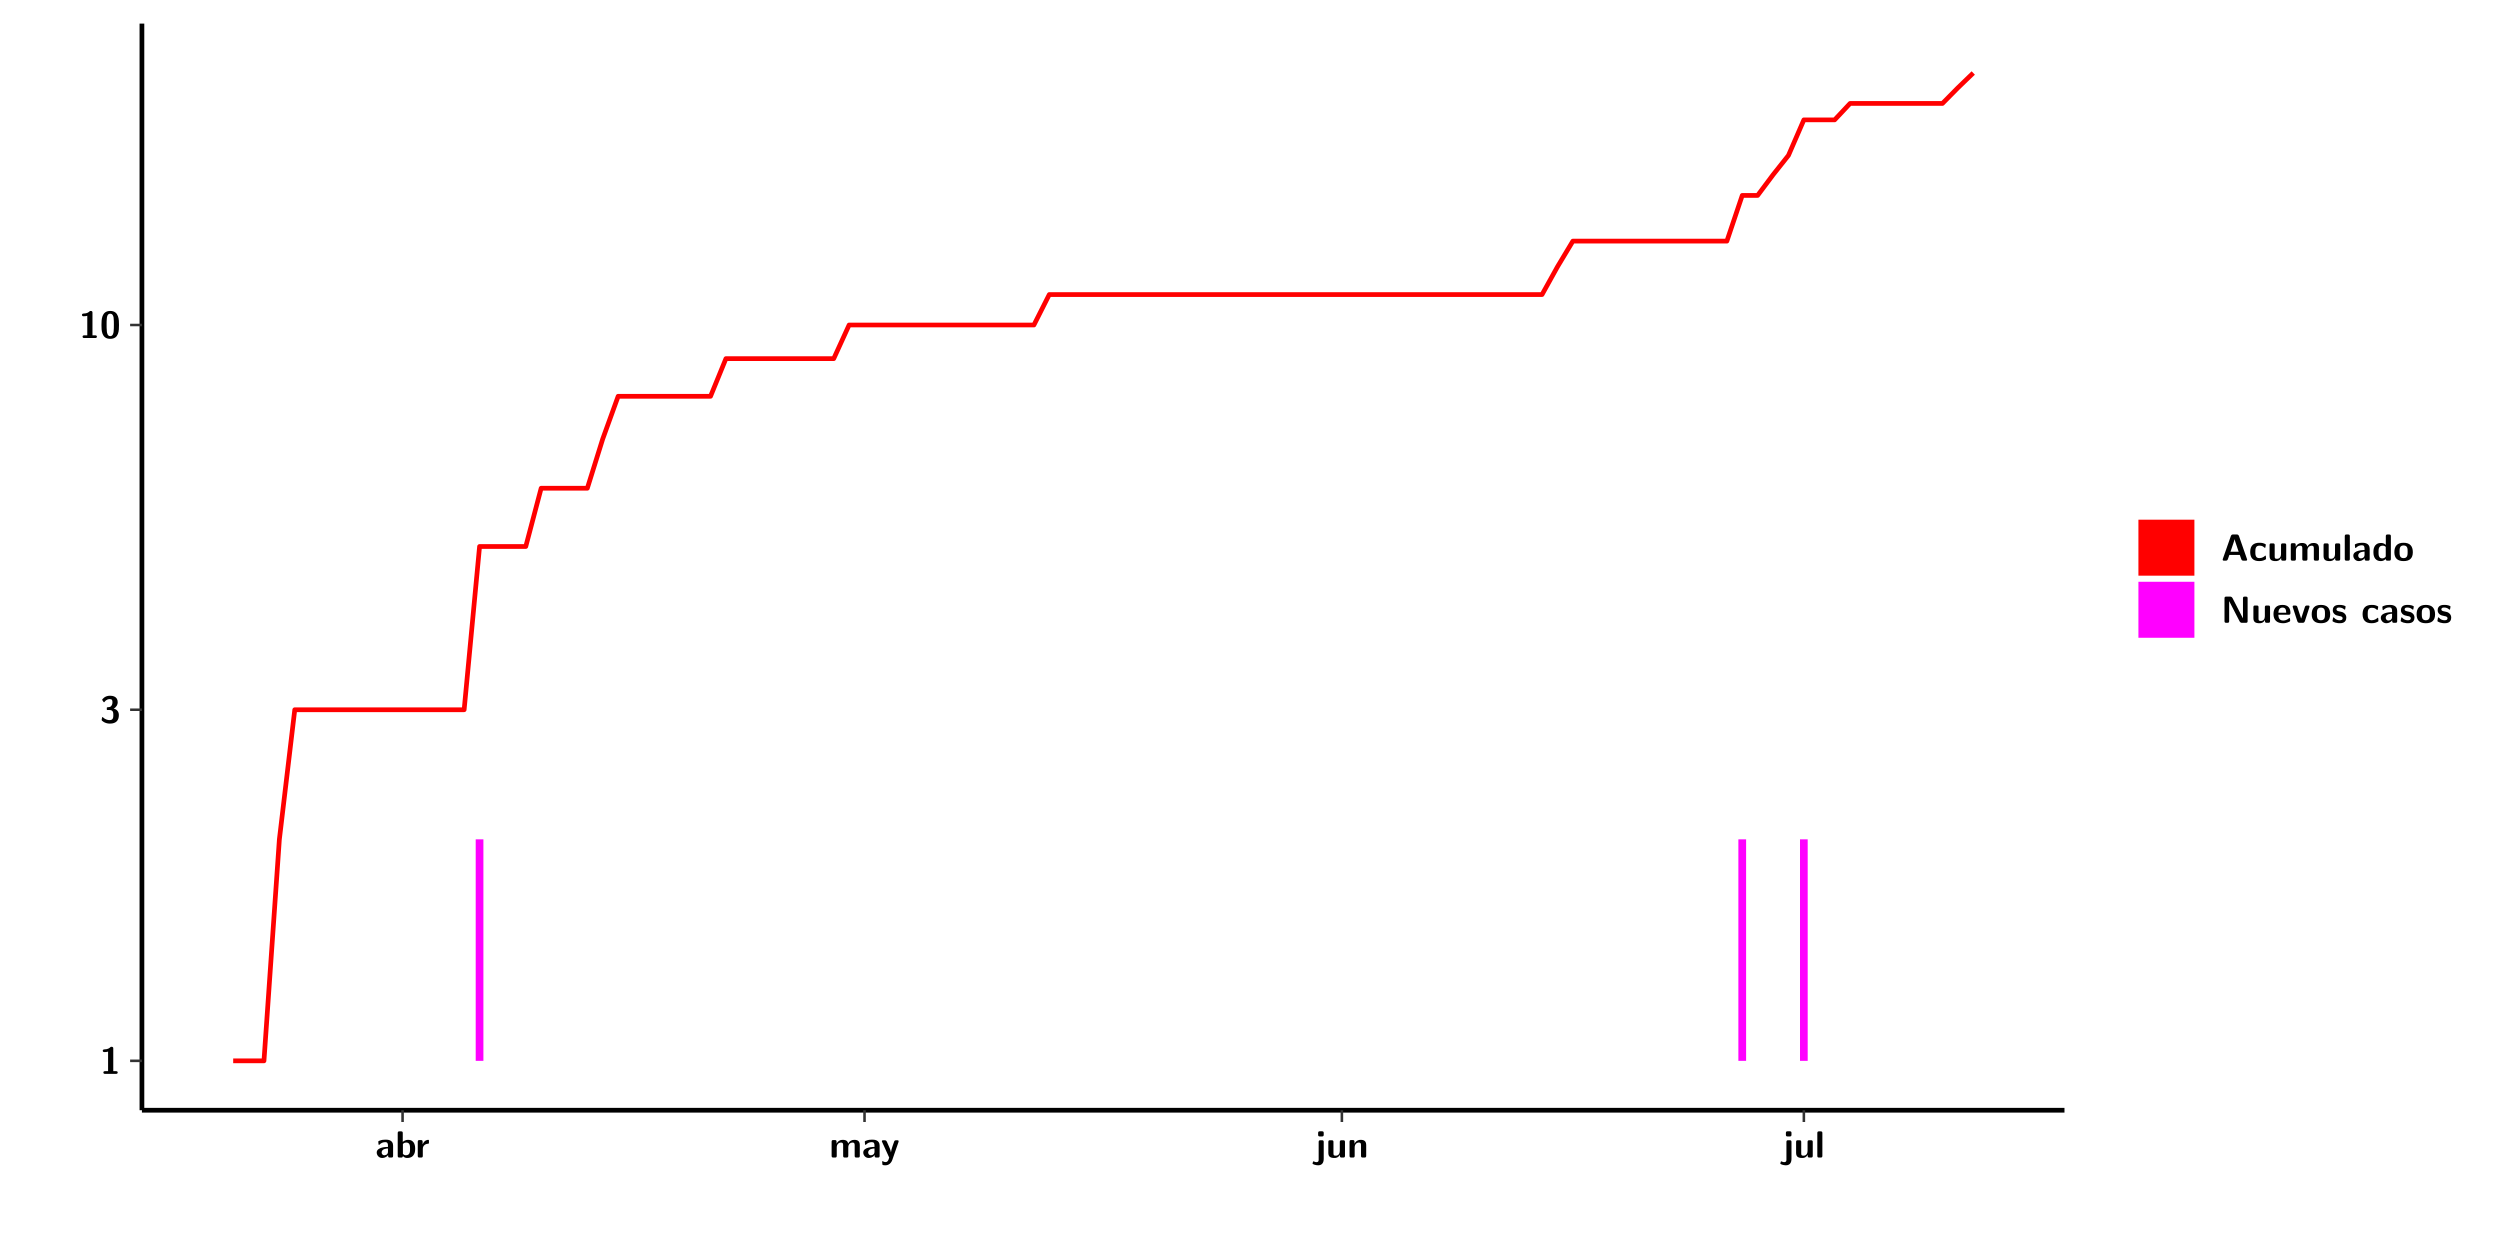
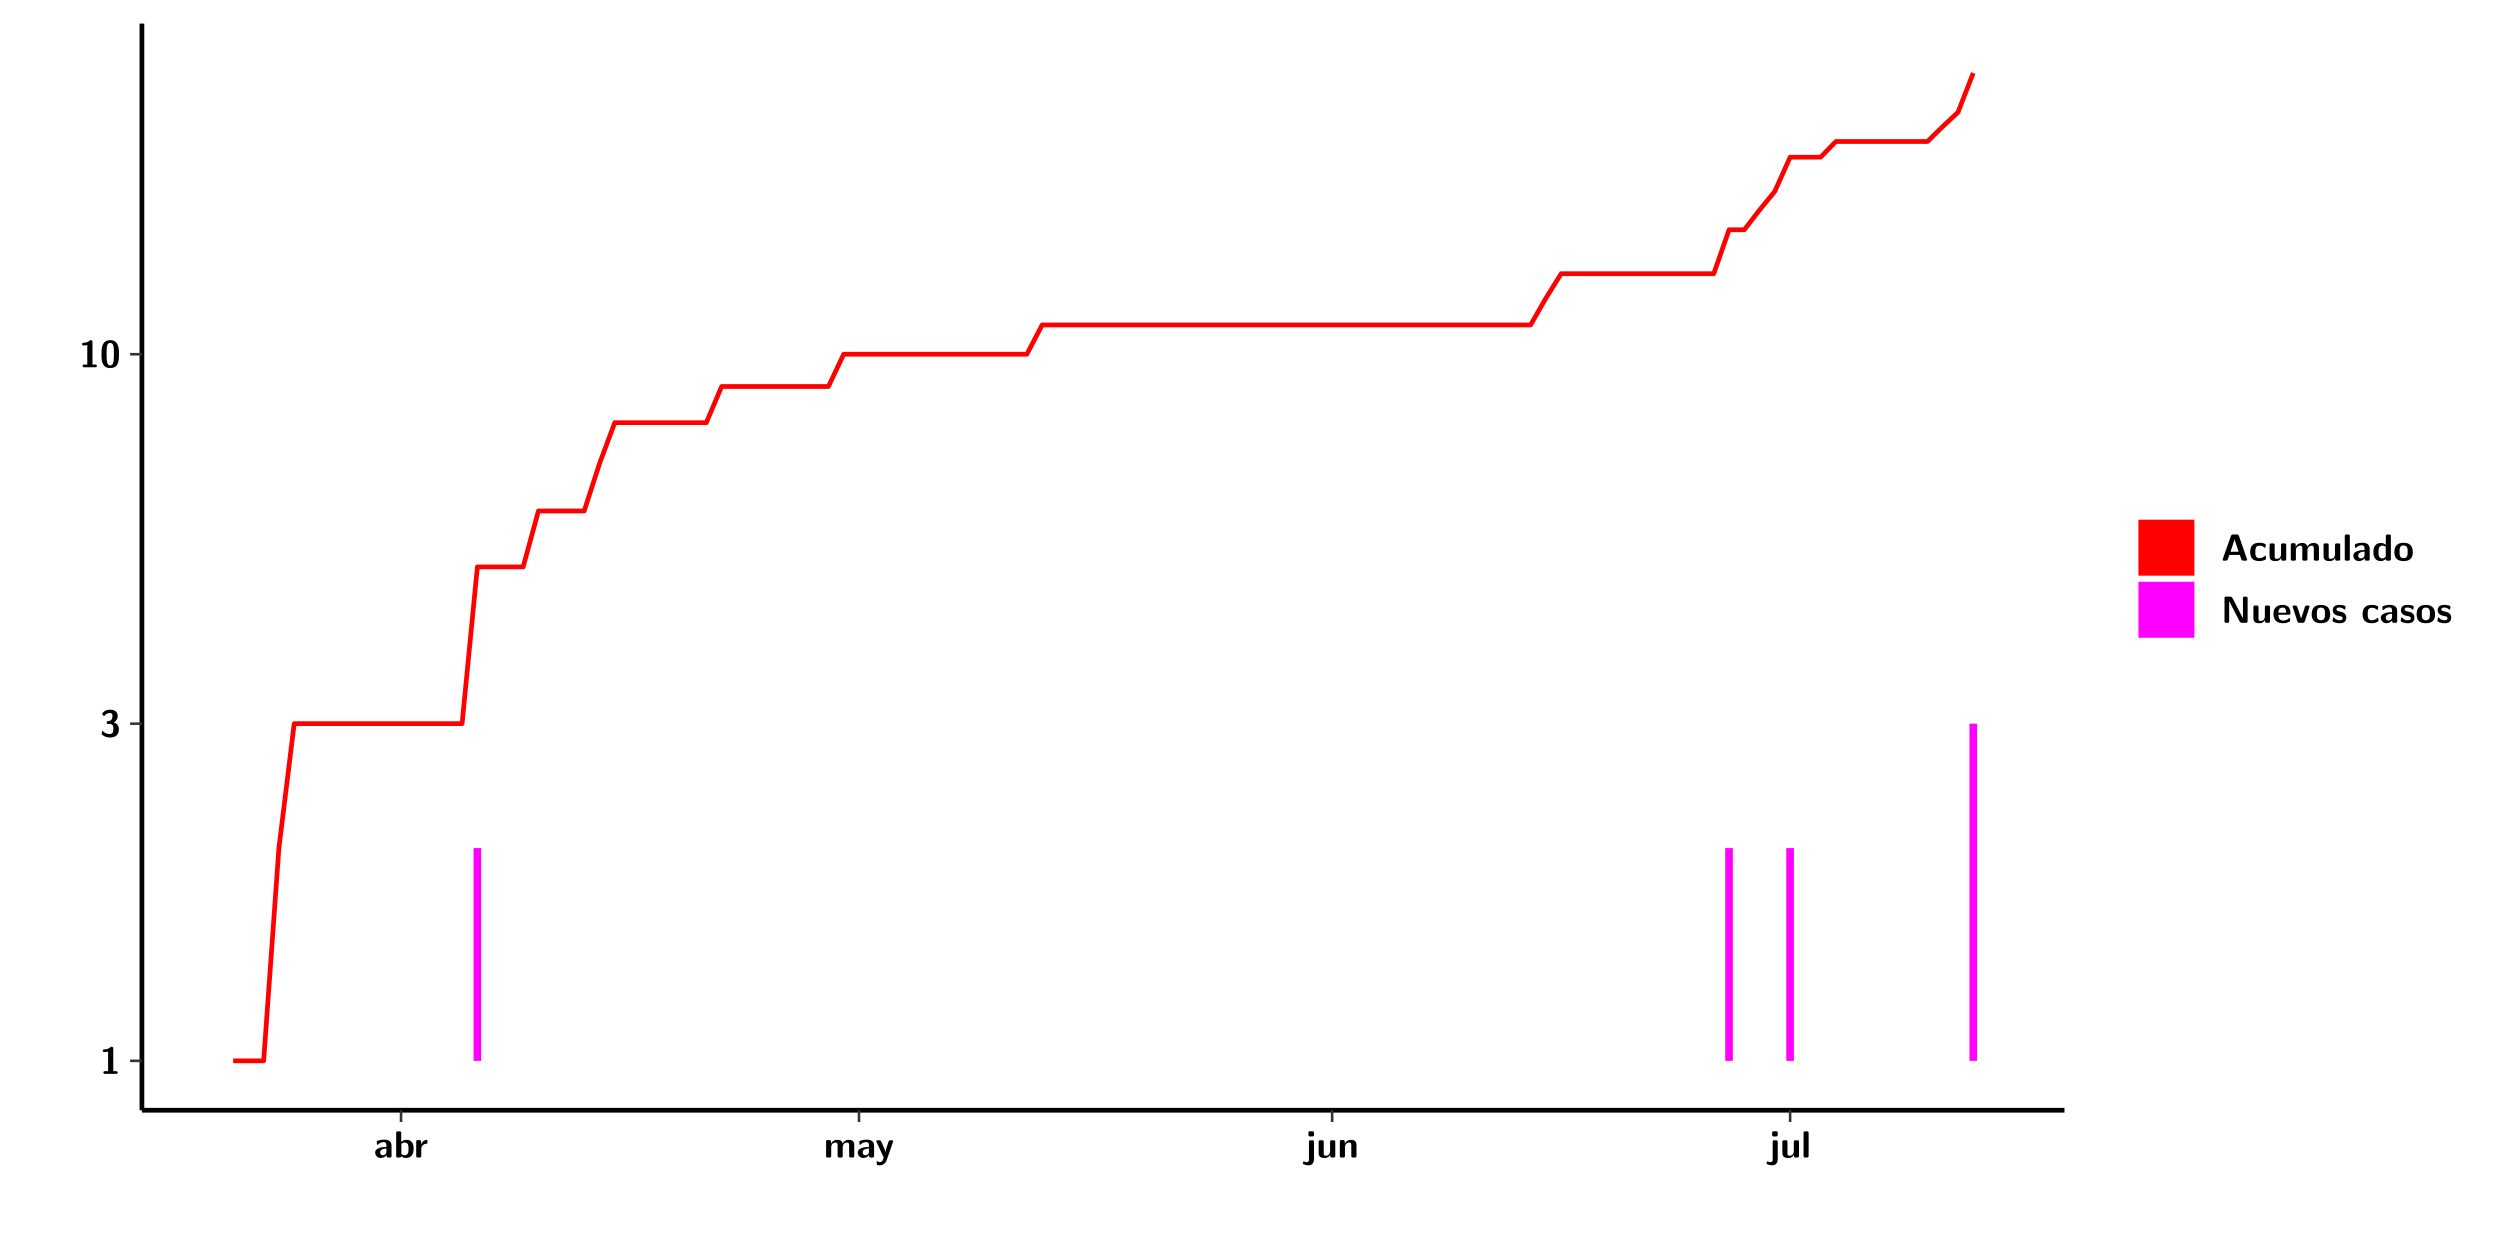
<svg xmlns="http://www.w3.org/2000/svg" xmlns:xlink="http://www.w3.org/1999/xlink" width="579.653pt" height="288pt" viewBox="0 0 579.653 288" version="1.1">
  <defs>
    <g>
      <symbol overflow="visible" id="glyph0-0">
        <path style="stroke:none;" d="" />
      </symbol>
      <symbol overflow="visible" id="glyph0-1">
        <path style="stroke:none;" d="M 3.109 -5.859 C 3.109 -6.016 3.109 -6.281 2.719 -6.281 C 2.547 -6.281 2.516 -6.266 2.406 -6.156 C 2.25 -6.016 1.922 -5.688 1.047 -5.672 C 0.891 -5.672 0.672 -5.609 0.672 -5.359 C 0.672 -5.047 0.969 -5.047 1.094 -5.047 C 1.344 -5.047 1.656 -5.078 1.906 -5.156 L 1.906 -0.625 L 1.234 -0.625 C 1.109 -0.625 0.812 -0.625 0.812 -0.312 C 0.812 0 1.109 0 1.234 0 L 3.719 0 C 3.828 0 4.141 0 4.141 -0.312 C 4.141 -0.625 3.828 -0.625 3.719 -0.625 L 3.109 -0.625 Z M 3.109 -5.859 " />
      </symbol>
      <symbol overflow="visible" id="glyph0-2">
        <path style="stroke:none;" d="M 0.844 -4.859 C 0.906 -4.766 0.953 -4.766 0.969 -4.766 C 1.031 -4.766 1.047 -4.797 1.094 -4.859 C 1.547 -5.5 2.172 -5.5 2.281 -5.5 C 2.844 -5.5 2.922 -5.203 2.922 -4.781 C 2.922 -4.656 2.922 -4.234 2.641 -3.906 C 2.438 -3.656 2.219 -3.641 1.953 -3.625 C 1.859 -3.609 1.688 -3.609 1.672 -3.578 C 1.609 -3.562 1.609 -3.5 1.609 -3.359 L 1.609 -3.203 C 1.609 -2.984 1.609 -2.969 1.844 -2.969 L 2.219 -2.969 C 3.031 -2.969 3.125 -2.469 3.125 -1.797 C 3.125 -1.203 3.062 -0.625 2.266 -0.625 C 1.984 -0.625 1.328 -0.688 0.75 -1.25 C 0.672 -1.328 0.656 -1.328 0.625 -1.328 C 0.531 -1.328 0.516 -1.25 0.516 -1.234 C 0.516 -1.234 0.406 -0.672 0.406 -0.625 C 0.406 -0.516 1.156 0.188 2.312 0.188 C 3.812 0.188 4.406 -0.609 4.406 -1.781 C 4.406 -2.562 3.984 -3.109 3.203 -3.297 C 3.906 -3.688 4.141 -4.266 4.141 -4.766 C 4.141 -6.156 2.891 -6.281 2.328 -6.281 C 1.125 -6.281 0.531 -5.422 0.531 -5.344 C 0.531 -5.297 0.594 -5.219 0.594 -5.219 Z M 0.844 -4.859 " />
      </symbol>
      <symbol overflow="visible" id="glyph0-3">
        <path style="stroke:none;" d="M 4.438 -3 C 4.438 -4.203 4.438 -6.281 2.406 -6.281 C 0.375 -6.281 0.375 -4.219 0.375 -3 C 0.375 -1.812 0.375 0.188 2.406 0.188 C 4.438 0.188 4.438 -1.781 4.438 -3 Z M 2.406 -0.438 C 1.75 -0.438 1.656 -1.25 1.625 -1.484 C 1.562 -1.953 1.562 -2.766 1.562 -3.125 C 1.562 -3.641 1.562 -4.203 1.625 -4.641 C 1.641 -4.875 1.734 -5.641 2.406 -5.641 C 3.047 -5.641 3.156 -4.906 3.188 -4.734 C 3.25 -4.281 3.25 -3.594 3.25 -3.125 C 3.25 -2.625 3.25 -1.953 3.188 -1.469 C 3.156 -1.234 3.062 -0.438 2.406 -0.438 Z M 2.406 -0.438 " />
      </symbol>
      <symbol overflow="visible" id="glyph0-4">
        <path style="stroke:none;" d="M 4.062 -2.766 C 4.062 -4.156 2.734 -4.156 2.297 -4.156 C 1.891 -4.156 1.453 -4.125 0.859 -3.891 C 0.672 -3.797 0.625 -3.781 0.625 -3.688 C 0.625 -3.625 0.688 -3.109 0.688 -3.047 C 0.703 -2.984 0.75 -2.938 0.812 -2.938 C 0.844 -2.938 0.875 -2.969 0.906 -3 C 1.281 -3.391 1.719 -3.578 2.266 -3.578 C 2.734 -3.578 2.875 -3.297 2.875 -2.781 L 2.875 -2.469 C 2.562 -2.469 0.266 -2.453 0.266 -1.172 C 0.266 -0.547 0.766 0.094 1.531 0.094 C 1.828 0.094 2.484 0.016 2.906 -0.594 L 2.906 -0.422 C 2.906 -0.141 2.969 0 3.328 0 L 3.641 0 C 3.984 0 4.062 -0.109 4.062 -0.422 Z M 2.875 -1.344 C 2.875 -0.531 2.047 -0.531 2.016 -0.531 C 1.641 -0.531 1.406 -0.844 1.406 -1.188 C 1.406 -2.047 2.625 -2.109 2.875 -2.109 Z M 2.875 -1.344 " />
      </symbol>
      <symbol overflow="visible" id="glyph0-5">
        <path style="stroke:none;" d="M 1.703 -5.656 C 1.703 -5.938 1.641 -6.078 1.281 -6.078 L 0.953 -6.078 C 0.641 -6.078 0.531 -5.984 0.531 -5.656 L 0.531 -0.422 C 0.531 -0.109 0.625 0 0.953 0 L 1.312 0 C 1.453 0 1.719 0 1.734 -0.344 C 2.125 0.094 2.578 0.094 2.719 0.094 C 4.578 0.094 4.578 -1.594 4.578 -2.031 C 4.578 -2.453 4.578 -4.109 2.938 -4.109 C 2.219 -4.109 1.781 -3.703 1.703 -3.625 Z M 1.734 -3.172 C 1.844 -3.281 2.109 -3.484 2.5 -3.484 C 3.391 -3.484 3.391 -2.672 3.391 -2.016 C 3.391 -1.375 3.391 -0.531 2.406 -0.531 C 2.047 -0.531 1.828 -0.75 1.734 -0.875 Z M 1.734 -3.172 " />
      </symbol>
      <symbol overflow="visible" id="glyph0-6">
        <path style="stroke:none;" d="M 1.703 -2.016 C 1.703 -2.844 2.391 -3.188 2.938 -3.219 C 3.109 -3.234 3.125 -3.234 3.125 -3.469 L 3.125 -3.875 C 3.125 -4.047 3.125 -4.109 2.969 -4.109 C 2.719 -4.109 2.078 -4.031 1.672 -3.078 L 1.656 -3.078 L 1.656 -3.641 C 1.656 -3.922 1.594 -4.062 1.234 -4.062 L 0.953 -4.062 C 0.641 -4.062 0.531 -3.969 0.531 -3.641 L 0.531 -0.422 C 0.531 -0.109 0.625 0 0.953 0 L 1.281 0 C 1.609 0 1.703 -0.109 1.703 -0.422 Z M 1.703 -2.016 " />
      </symbol>
      <symbol overflow="visible" id="glyph0-7">
        <path style="stroke:none;" d="M 7.062 -2.844 C 7.062 -3.75 6.672 -4.109 5.781 -4.109 C 5.156 -4.109 4.688 -3.828 4.359 -3.25 C 4.219 -4.078 3.484 -4.109 3.109 -4.109 C 2.938 -4.109 2.578 -4.109 2.188 -3.828 C 1.906 -3.625 1.734 -3.344 1.672 -3.203 L 1.672 -3.641 C 1.672 -3.922 1.609 -4.062 1.25 -4.062 L 0.953 -4.062 C 0.625 -4.062 0.531 -3.969 0.531 -3.641 L 0.531 -0.422 C 0.531 -0.109 0.625 0 0.953 0 L 1.297 0 C 1.625 0 1.719 -0.109 1.719 -0.422 L 1.719 -2.359 C 1.719 -3.141 2.25 -3.484 2.688 -3.484 C 3.109 -3.484 3.203 -3.297 3.203 -2.828 L 3.203 -0.422 C 3.203 -0.109 3.297 0 3.625 0 L 3.969 0 C 4.297 0 4.391 -0.109 4.391 -0.422 L 4.391 -2.359 C 4.391 -3.141 4.922 -3.484 5.359 -3.484 C 5.781 -3.484 5.875 -3.297 5.875 -2.828 L 5.875 -0.422 C 5.875 -0.109 5.969 0 6.297 0 L 6.641 0 C 6.984 0 7.062 -0.109 7.062 -0.422 Z M 7.062 -2.844 " />
      </symbol>
      <symbol overflow="visible" id="glyph0-8">
        <path style="stroke:none;" d="M 4.109 -3.609 C 4.141 -3.719 4.141 -3.734 4.141 -3.781 C 4.141 -4.016 3.906 -4.016 3.797 -4.016 L 3.609 -4.016 C 3.469 -4.016 3.266 -4.016 3.141 -3.812 C 3.109 -3.766 2.406 -1.828 2.359 -1.25 L 2.344 -1.25 C 2.312 -1.672 1.953 -2.484 1.562 -3.328 C 1.328 -3.891 1.266 -4.016 0.828 -4.016 L 0.594 -4.016 C 0.469 -4.016 0.25 -4.016 0.25 -3.781 C 0.25 -3.75 0.281 -3.688 0.297 -3.641 L 1.953 0 C 1.891 0.188 1.859 0.281 1.828 0.375 C 1.734 0.656 1.578 1.047 1.109 1.047 C 0.812 1.047 0.609 0.922 0.516 0.875 C 0.469 0.844 0.453 0.828 0.422 0.828 C 0.391 0.828 0.312 0.859 0.312 0.969 C 0.312 1.031 0.375 1.641 0.391 1.672 C 0.469 1.781 0.953 1.797 1.094 1.797 C 2.172 1.797 2.609 0.766 2.672 0.547 Z M 4.109 -3.609 " />
      </symbol>
      <symbol overflow="visible" id="glyph0-9">
        <path style="stroke:none;" d="M 1.969 -5.672 C 1.969 -5.953 1.906 -6.094 1.547 -6.094 L 1.094 -6.094 C 0.766 -6.094 0.672 -5.984 0.672 -5.672 L 0.672 -5.312 C 0.672 -5.031 0.734 -4.891 1.094 -4.891 L 1.547 -4.891 C 1.875 -4.891 1.969 -5 1.969 -5.312 Z M 0.797 0.484 C 0.797 0.703 0.797 1.062 0.25 1.062 C 0.156 1.062 -0.094 1.031 -0.266 0.922 C -0.359 0.875 -0.375 0.875 -0.406 0.875 C -0.484 0.875 -0.5 0.922 -0.547 1.094 C -0.609 1.281 -0.625 1.359 -0.625 1.391 C -0.625 1.547 0.109 1.797 0.656 1.797 C 1.625 1.797 1.969 1.141 1.969 0.281 L 1.969 -3.594 C 1.969 -3.875 1.906 -4.016 1.547 -4.016 L 1.219 -4.016 C 0.891 -4.016 0.797 -3.906 0.797 -3.594 Z M 0.797 0.484 " />
      </symbol>
      <symbol overflow="visible" id="glyph0-10">
        <path style="stroke:none;" d="M 4.391 -3.594 C 4.391 -3.875 4.328 -4.016 3.969 -4.016 L 3.609 -4.016 C 3.281 -4.016 3.188 -3.906 3.188 -3.594 L 3.188 -1.516 C 3.188 -0.938 2.891 -0.438 2.266 -0.438 C 1.766 -0.438 1.719 -0.562 1.719 -1.031 L 1.719 -3.594 C 1.719 -3.875 1.656 -4.016 1.297 -4.016 L 0.953 -4.016 C 0.625 -4.016 0.531 -3.922 0.531 -3.594 L 0.531 -1.109 C 0.531 -0.172 1.031 0.094 1.953 0.094 C 2.188 0.094 2.812 0.094 3.219 -0.656 L 3.219 -0.422 C 3.219 -0.141 3.281 0 3.641 0 L 3.969 0 C 4.297 0 4.391 -0.109 4.391 -0.422 Z M 4.391 -3.594 " />
      </symbol>
      <symbol overflow="visible" id="glyph0-11">
        <path style="stroke:none;" d="M 4.391 -2.844 C 4.391 -3.75 4 -4.109 3.109 -4.109 C 2.188 -4.109 1.781 -3.438 1.672 -3.203 L 1.672 -3.641 C 1.672 -3.922 1.609 -4.062 1.25 -4.062 L 0.953 -4.062 C 0.625 -4.062 0.531 -3.969 0.531 -3.641 L 0.531 -0.422 C 0.531 -0.109 0.625 0 0.953 0 L 1.297 0 C 1.625 0 1.719 -0.109 1.719 -0.422 L 1.719 -2.359 C 1.719 -3.125 2.219 -3.484 2.688 -3.484 C 3.109 -3.484 3.188 -3.281 3.188 -2.828 L 3.188 -0.422 C 3.188 -0.141 3.25 0 3.609 0 L 3.969 0 C 4.297 0 4.391 -0.109 4.391 -0.422 Z M 4.391 -2.844 " />
      </symbol>
      <symbol overflow="visible" id="glyph0-12">
        <path style="stroke:none;" d="M 1.703 -5.656 C 1.703 -5.938 1.641 -6.078 1.281 -6.078 L 0.953 -6.078 C 0.641 -6.078 0.531 -5.984 0.531 -5.656 L 0.531 -0.422 C 0.531 -0.109 0.625 0 0.953 0 L 1.281 0 C 1.609 0 1.703 -0.109 1.703 -0.422 Z M 1.703 -5.656 " />
      </symbol>
      <symbol overflow="visible" id="glyph0-13">
        <path style="stroke:none;" d="M 4.156 -5.703 C 4.031 -6.078 3.766 -6.078 3.594 -6.078 L 2.828 -6.078 C 2.641 -6.078 2.391 -6.078 2.266 -5.703 L 0.406 -0.406 C 0.375 -0.297 0.375 -0.281 0.375 -0.234 C 0.375 0 0.594 0 0.703 0 L 1.031 0 C 1.188 0 1.453 0 1.578 -0.344 L 1.922 -1.328 L 4.344 -1.328 L 4.641 -0.484 C 4.75 -0.172 4.812 0 5.234 0 L 5.703 0 C 5.828 0 6.047 0 6.047 -0.234 C 6.047 -0.281 6.047 -0.297 6 -0.406 Z M 2.812 -3.938 C 2.938 -4.328 3.062 -4.656 3.125 -4.969 L 3.141 -4.969 C 3.188 -4.766 3.188 -4.75 3.25 -4.547 L 4.078 -2.078 L 2.188 -2.078 Z M 2.812 -3.938 " />
      </symbol>
      <symbol overflow="visible" id="glyph0-14">
        <path style="stroke:none;" d="M 4 -0.438 C 4 -0.531 3.969 -0.938 3.953 -1.047 C 3.953 -1.078 3.938 -1.172 3.844 -1.172 C 3.812 -1.172 3.797 -1.172 3.703 -1.078 C 3.562 -0.953 3.141 -0.594 2.422 -0.594 C 1.516 -0.594 1.516 -1.469 1.516 -2.031 C 1.516 -2.75 1.562 -3.484 2.453 -3.484 C 3.031 -3.484 3.266 -3.344 3.578 -3.078 C 3.688 -2.984 3.703 -2.984 3.734 -2.984 C 3.828 -2.984 3.844 -3.062 3.844 -3.094 C 3.859 -3.172 3.953 -3.656 3.953 -3.703 C 3.953 -3.781 3.891 -3.812 3.75 -3.891 C 3.328 -4.078 3.062 -4.156 2.453 -4.156 C 1.141 -4.156 0.328 -3.547 0.328 -2.016 C 0.328 -0.562 1.078 0.094 2.406 0.094 C 2.641 0.094 3.172 0.094 3.75 -0.203 C 4 -0.344 4 -0.344 4 -0.438 Z M 4 -0.438 " />
      </symbol>
      <symbol overflow="visible" id="glyph0-15">
        <path style="stroke:none;" d="M 4.375 -5.656 C 4.375 -5.938 4.312 -6.078 3.953 -6.078 L 3.625 -6.078 C 3.297 -6.078 3.203 -5.969 3.203 -5.656 L 3.203 -3.672 C 2.812 -4.047 2.375 -4.109 2.109 -4.109 C 0.328 -4.109 0.328 -2.422 0.328 -2 C 0.328 -1.594 0.328 0.094 2.062 0.094 C 2.422 0.094 2.812 -0.016 3.188 -0.406 C 3.188 -0.094 3.297 0 3.609 0 L 3.953 0 C 4.281 0 4.375 -0.109 4.375 -0.422 Z M 3.188 -1.094 C 3.188 -0.953 3.188 -0.875 2.922 -0.688 C 2.703 -0.547 2.5 -0.531 2.406 -0.531 C 1.516 -0.531 1.516 -1.344 1.516 -2 C 1.516 -2.656 1.516 -3.484 2.5 -3.484 C 2.75 -3.484 2.984 -3.391 3.188 -3.203 Z M 3.188 -1.094 " />
      </symbol>
      <symbol overflow="visible" id="glyph0-16">
        <path style="stroke:none;" d="M 4.547 -1.969 C 4.547 -3.406 3.844 -4.156 2.406 -4.156 C 0.953 -4.156 0.266 -3.391 0.266 -1.969 C 0.266 -0.547 1.031 0.094 2.406 0.094 C 3.781 0.094 4.547 -0.531 4.547 -1.969 Z M 2.406 -0.594 C 1.469 -0.594 1.469 -1.375 1.469 -2.078 C 1.469 -2.75 1.469 -3.531 2.406 -3.531 C 3.344 -3.531 3.344 -2.766 3.344 -2.078 C 3.344 -1.391 3.344 -0.594 2.406 -0.594 Z M 2.406 -0.594 " />
      </symbol>
      <symbol overflow="visible" id="glyph0-17">
        <path style="stroke:none;" d="M 2.656 -5.734 C 2.469 -6.078 2.203 -6.078 2.031 -6.078 L 1.219 -6.078 C 0.906 -6.078 0.797 -5.984 0.797 -5.656 L 0.797 -0.422 C 0.797 -0.109 0.891 0 1.219 0 L 1.453 0 C 1.781 0 1.875 -0.109 1.875 -0.422 L 1.875 -5.016 L 1.891 -5.016 L 4.297 -0.344 C 4.484 0 4.75 0 4.922 0 L 5.734 0 C 6.062 0 6.156 -0.109 6.156 -0.422 L 6.156 -5.656 C 6.156 -5.938 6.094 -6.078 5.734 -6.078 L 5.5 -6.078 C 5.156 -6.078 5.078 -5.969 5.078 -5.656 L 5.078 -1.062 L 5.062 -1.062 Z M 2.656 -5.734 " />
      </symbol>
      <symbol overflow="visible" id="glyph0-18">
        <path style="stroke:none;" d="M 3.781 -1.875 C 3.984 -1.875 4.203 -1.891 4.203 -2.281 C 4.203 -3.406 3.672 -4.156 2.359 -4.156 C 0.969 -4.156 0.266 -3.375 0.266 -2.047 C 0.266 -0.609 1.109 0.094 2.484 0.094 C 2.812 0.094 3.312 0.047 3.891 -0.234 C 4.078 -0.328 4.141 -0.359 4.141 -0.469 C 4.141 -0.531 4.125 -0.781 4.109 -0.844 C 4.078 -1.125 4.062 -1.125 3.984 -1.125 C 3.953 -1.125 3.938 -1.125 3.844 -1.047 C 3.328 -0.594 2.797 -0.531 2.516 -0.531 C 1.531 -0.531 1.422 -1.312 1.391 -1.875 Z M 1.406 -2.344 C 1.422 -2.875 1.609 -3.531 2.359 -3.531 C 3.062 -3.531 3.203 -3.031 3.219 -2.344 Z M 1.406 -2.344 " />
      </symbol>
      <symbol overflow="visible" id="glyph0-19">
        <path style="stroke:none;" d="M 4.109 -3.609 C 4.141 -3.719 4.141 -3.75 4.141 -3.766 C 4.141 -4.016 3.922 -4.016 3.797 -4.016 L 3.609 -4.016 C 3.25 -4.016 3.141 -3.891 3.062 -3.641 L 2.203 -0.984 L 1.328 -3.641 C 1.266 -3.828 1.203 -4.016 0.781 -4.016 L 0.578 -4.016 C 0.453 -4.016 0.234 -4.016 0.234 -3.766 C 0.234 -3.75 0.234 -3.719 0.266 -3.609 L 1.312 -0.375 C 1.438 0 1.703 0 1.859 0 L 2.5 0 C 2.672 0 2.938 0 3.062 -0.375 Z M 4.109 -3.609 " />
      </symbol>
      <symbol overflow="visible" id="glyph0-20">
        <path style="stroke:none;" d="M 3.469 -1.234 C 3.469 -1.734 3.203 -2.031 3.047 -2.172 C 2.703 -2.484 2.391 -2.547 2.031 -2.609 C 1.547 -2.703 1.188 -2.766 1.188 -3.109 C 1.188 -3.469 1.484 -3.547 1.828 -3.547 C 2.406 -3.547 2.719 -3.328 2.953 -3.125 C 3.047 -3.047 3.062 -3.047 3.094 -3.047 C 3.188 -3.047 3.203 -3.125 3.203 -3.156 C 3.219 -3.219 3.312 -3.719 3.312 -3.766 C 3.312 -3.906 2.844 -4.031 2.75 -4.062 C 2.406 -4.156 2.125 -4.156 1.891 -4.156 C 1.5 -4.156 0.328 -4.156 0.328 -2.906 C 0.328 -2.484 0.516 -2.219 0.75 -2 C 1.062 -1.734 1.406 -1.672 1.906 -1.562 C 2.156 -1.531 2.609 -1.453 2.609 -1.062 C 2.609 -0.656 2.266 -0.594 1.922 -0.594 C 1.531 -0.594 1.047 -0.703 0.625 -1.188 C 0.594 -1.234 0.562 -1.266 0.516 -1.266 C 0.422 -1.266 0.406 -1.188 0.391 -1.125 C 0.375 -1.016 0.266 -0.516 0.266 -0.422 C 0.266 -0.266 0.922 -0.062 0.922 -0.047 C 1.406 0.094 1.766 0.094 1.922 0.094 C 2.359 0.094 3.469 0.062 3.469 -1.234 Z M 3.469 -1.234 " />
      </symbol>
    </g>
    <clipPath id="clip1">
      <path d="M 0 0 L 576.008 0 L 576.008 288 L 0 288 Z M 0 0 " />
    </clipPath>
    <clipPath id="clip2">
      <path d="M 32.906 5.477 L 478.672 5.477 L 478.672 257.414 L 32.906 257.414 Z M 32.906 5.477 " />
    </clipPath>
  </defs>
  <g id="surface1">
    <g clip-path="url(#clip1)" clip-rule="nonzero">
      <path style="fill-rule:nonzero;fill:rgb(100%,100%,100%);fill-opacity:1;stroke-width:0.598;stroke-linecap:round;stroke-linejoin:round;stroke:rgb(100%,100%,100%);stroke-opacity:1;stroke-miterlimit:10;" d="M 0 0 L 0 288.004 L 576.008 288.004 L 576.008 0 Z M 0 0 " transform="matrix(1,0,0,-1,0,288)" />
    </g>
    <g clip-path="url(#clip2)" clip-rule="nonzero">
      <path style=" stroke:none;fill-rule:nonzero;fill:rgb(100%,100%,100%);fill-opacity:1;" d="M 32.906 257.414 L 32.906 5.477 L 478.672 5.477 L 478.672 257.414 Z M 32.906 257.414 " />
    </g>
-     <path style=" stroke:none;fill-rule:nonzero;fill:rgb(100%,0%,100%);fill-opacity:1;" d="M 110.297 245.969 L 110.297 194.609 L 112.082 194.609 L 112.082 245.969 Z M 110.297 245.969 " />
-     <path style=" stroke:none;fill-rule:nonzero;fill:rgb(100%,0%,100%);fill-opacity:1;" d="M 403.062 245.969 L 403.062 194.609 L 404.855 194.609 L 404.855 245.969 Z M 403.062 245.969 " />
-     <path style=" stroke:none;fill-rule:nonzero;fill:rgb(100%,0%,100%);fill-opacity:1;" d="M 417.352 245.969 L 417.352 194.609 L 419.133 194.609 L 419.133 245.969 Z M 417.352 245.969 " />
-     <path style="fill:none;stroke-width:1.096;stroke-linecap:butt;stroke-linejoin:round;stroke:rgb(100%,0%,0%);stroke-opacity:1;stroke-miterlimit:10;" d="M 54.066 42.031 L 61.203 42.031 L 64.777 93.391 L 68.344 123.438 L 107.617 123.438 L 111.195 161.289 L 121.906 161.289 L 125.473 174.797 L 136.18 174.797 L 139.746 186.223 L 143.324 196.117 L 164.746 196.117 L 168.312 204.844 L 193.309 204.844 L 196.875 212.645 L 239.723 212.645 L 243.289 219.707 L 357.543 219.707 L 361.121 226.156 L 364.688 232.094 L 400.395 232.094 L 403.961 242.691 L 407.527 242.691 L 411.105 247.477 L 414.672 251.969 L 418.246 260.207 L 425.379 260.207 L 428.957 264.012 L 450.375 264.012 L 453.945 267.629 L 457.52 271.078 " transform="matrix(1,0,0,-1,0,288)" />
+     <path style=" stroke:none;fill-rule:nonzero;fill:rgb(100%,0%,100%);fill-opacity:1;" d="M 109.801 245.969 L 109.801 196.641 L 111.562 196.641 L 111.562 245.969 Z M 109.801 245.969 " />
+     <path style=" stroke:none;fill-rule:nonzero;fill:rgb(100%,0%,100%);fill-opacity:1;" d="M 400.016 245.969 L 400.016 196.641 L 401.777 196.641 L 401.777 245.969 Z M 400.016 245.969 " />
+     <path style=" stroke:none;fill-rule:nonzero;fill:rgb(100%,0%,100%);fill-opacity:1;" d="M 414.172 245.969 L 414.172 196.641 L 415.938 196.641 L 415.938 245.969 Z M 414.172 245.969 " />
+     <path style=" stroke:none;fill-rule:nonzero;fill:rgb(100%,0%,100%);fill-opacity:1;" d="M 456.645 245.969 L 456.645 167.789 L 458.406 167.789 L 458.406 245.969 Z M 456.645 245.969 " />
+     <path style="fill:none;stroke-width:1.096;stroke-linecap:butt;stroke-linejoin:round;stroke:rgb(100%,0%,0%);stroke-opacity:1;stroke-miterlimit:10;" d="M 54.059 42.031 L 61.133 42.031 L 64.668 91.359 L 68.215 120.211 L 107.141 120.211 L 110.688 156.555 L 121.297 156.555 L 124.844 169.527 L 135.453 169.527 L 139 180.496 L 142.539 190 L 163.77 190 L 167.316 198.379 L 192.082 198.379 L 195.617 205.871 L 238.09 205.871 L 241.637 212.656 L 354.883 212.656 L 358.43 218.852 L 361.969 224.539 L 397.355 224.539 L 400.902 234.723 L 404.438 234.723 L 407.977 239.316 L 411.512 243.629 L 415.059 251.551 L 422.133 251.551 L 425.668 255.195 L 446.91 255.195 L 450.445 258.664 L 453.984 261.98 L 457.52 271.078 " transform="matrix(1,0,0,-1,0,288)" />
    <path style="fill:none;stroke-width:1.096;stroke-linecap:butt;stroke-linejoin:round;stroke:rgb(0%,0%,0%);stroke-opacity:1;stroke-miterlimit:10;" d="M 32.906 30.586 L 32.906 282.523 " transform="matrix(1,0,0,-1,0,288)" />
    <g style="fill:rgb(0%,0%,0%);fill-opacity:1;">
      <use xlink:href="#glyph0-1" x="23.153" y="248.986" />
    </g>
    <g style="fill:rgb(0%,0%,0%);fill-opacity:1;">
-       <use xlink:href="#glyph0-2" x="23.153" y="167.592" />
+       <use xlink:href="#glyph0-2" x="23.153" y="170.819" />
    </g>
    <g style="fill:rgb(0%,0%,0%);fill-opacity:1;">
-       <use xlink:href="#glyph0-1" x="18.331" y="78.376" />
-       <use xlink:href="#glyph0-3" x="23.153" y="78.376" />
+       <use xlink:href="#glyph0-1" x="18.331" y="85.151" />
+       <use xlink:href="#glyph0-3" x="23.153" y="85.151" />
    </g>
    <path style="fill:none;stroke-width:0.598;stroke-linecap:butt;stroke-linejoin:round;stroke:rgb(20%,20%,20%);stroke-opacity:1;stroke-miterlimit:10;" d="M 30.168 42.031 L 32.906 42.031 " transform="matrix(1,0,0,-1,0,288)" />
-     <path style="fill:none;stroke-width:0.598;stroke-linecap:butt;stroke-linejoin:round;stroke:rgb(20%,20%,20%);stroke-opacity:1;stroke-miterlimit:10;" d="M 30.168 123.438 L 32.906 123.438 " transform="matrix(1,0,0,-1,0,288)" />
-     <path style="fill:none;stroke-width:0.598;stroke-linecap:butt;stroke-linejoin:round;stroke:rgb(20%,20%,20%);stroke-opacity:1;stroke-miterlimit:10;" d="M 30.168 212.645 L 32.906 212.645 " transform="matrix(1,0,0,-1,0,288)" />
+     <path style="fill:none;stroke-width:0.598;stroke-linecap:butt;stroke-linejoin:round;stroke:rgb(20%,20%,20%);stroke-opacity:1;stroke-miterlimit:10;" d="M 30.168 120.211 L 32.906 120.211 " transform="matrix(1,0,0,-1,0,288)" />
+     <path style="fill:none;stroke-width:0.598;stroke-linecap:butt;stroke-linejoin:round;stroke:rgb(20%,20%,20%);stroke-opacity:1;stroke-miterlimit:10;" d="M 30.168 205.871 L 32.906 205.871 " transform="matrix(1,0,0,-1,0,288)" />
    <path style="fill:none;stroke-width:1.096;stroke-linecap:butt;stroke-linejoin:round;stroke:rgb(0%,0%,0%);stroke-opacity:1;stroke-miterlimit:10;" d="M 32.906 30.586 L 478.672 30.586 " transform="matrix(1,0,0,-1,0,288)" />
-     <path style="fill:none;stroke-width:0.598;stroke-linecap:butt;stroke-linejoin:round;stroke:rgb(20%,20%,20%);stroke-opacity:1;stroke-miterlimit:10;" d="M 93.34 27.848 L 93.34 30.586 " transform="matrix(1,0,0,-1,0,288)" />
-     <path style="fill:none;stroke-width:0.598;stroke-linecap:butt;stroke-linejoin:round;stroke:rgb(20%,20%,20%);stroke-opacity:1;stroke-miterlimit:10;" d="M 200.449 27.848 L 200.449 30.586 " transform="matrix(1,0,0,-1,0,288)" />
-     <path style="fill:none;stroke-width:0.598;stroke-linecap:butt;stroke-linejoin:round;stroke:rgb(20%,20%,20%);stroke-opacity:1;stroke-miterlimit:10;" d="M 311.129 27.848 L 311.129 30.586 " transform="matrix(1,0,0,-1,0,288)" />
-     <path style="fill:none;stroke-width:0.598;stroke-linecap:butt;stroke-linejoin:round;stroke:rgb(20%,20%,20%);stroke-opacity:1;stroke-miterlimit:10;" d="M 418.246 27.848 L 418.246 30.586 " transform="matrix(1,0,0,-1,0,288)" />
+     <path style="fill:none;stroke-width:0.598;stroke-linecap:butt;stroke-linejoin:round;stroke:rgb(20%,20%,20%);stroke-opacity:1;stroke-miterlimit:10;" d="M 92.984 27.848 L 92.984 30.586 " transform="matrix(1,0,0,-1,0,288)" />
+     <path style="fill:none;stroke-width:0.598;stroke-linecap:butt;stroke-linejoin:round;stroke:rgb(20%,20%,20%);stroke-opacity:1;stroke-miterlimit:10;" d="M 199.164 27.848 L 199.164 30.586 " transform="matrix(1,0,0,-1,0,288)" />
+     <path style="fill:none;stroke-width:0.598;stroke-linecap:butt;stroke-linejoin:round;stroke:rgb(20%,20%,20%);stroke-opacity:1;stroke-miterlimit:10;" d="M 308.875 27.848 L 308.875 30.586 " transform="matrix(1,0,0,-1,0,288)" />
+     <path style="fill:none;stroke-width:0.598;stroke-linecap:butt;stroke-linejoin:round;stroke:rgb(20%,20%,20%);stroke-opacity:1;stroke-miterlimit:10;" d="M 415.059 27.848 L 415.059 30.586 " transform="matrix(1,0,0,-1,0,288)" />
    <g style="fill:rgb(0%,0%,0%);fill-opacity:1;">
-       <use xlink:href="#glyph0-4" x="87.081" y="268.394" />
-       <use xlink:href="#glyph0-5" x="91.684" y="268.394" />
+       <use xlink:href="#glyph0-4" x="86.723" y="268.394" />
+       <use xlink:href="#glyph0-5" x="91.326" y="268.394" />
    </g>
    <g style="fill:rgb(0%,0%,0%);fill-opacity:1;">
-       <use xlink:href="#glyph0-6" x="96.331" y="268.394" />
+       <use xlink:href="#glyph0-6" x="95.973" y="268.394" />
    </g>
    <g style="fill:rgb(0%,0%,0%);fill-opacity:1;">
-       <use xlink:href="#glyph0-7" x="192.29" y="268.394" />
-       <use xlink:href="#glyph0-4" x="199.888" y="268.394" />
+       <use xlink:href="#glyph0-7" x="191.005" y="268.394" />
+       <use xlink:href="#glyph0-4" x="198.603" y="268.394" />
    </g>
    <g style="fill:rgb(0%,0%,0%);fill-opacity:1;">
-       <use xlink:href="#glyph0-8" x="204.219" y="268.394" />
+       <use xlink:href="#glyph0-8" x="202.934" y="268.394" />
    </g>
    <g style="fill:rgb(0%,0%,0%);fill-opacity:1;">
-       <use xlink:href="#glyph0-9" x="304.95" y="268.394" />
-       <use xlink:href="#glyph0-10" x="307.458" y="268.394" />
-       <use xlink:href="#glyph0-11" x="312.377" y="268.394" />
+       <use xlink:href="#glyph0-9" x="302.698" y="268.394" />
+       <use xlink:href="#glyph0-10" x="305.206" y="268.394" />
+       <use xlink:href="#glyph0-11" x="310.125" y="268.394" />
    </g>
    <g style="fill:rgb(0%,0%,0%);fill-opacity:1;">
-       <use xlink:href="#glyph0-9" x="413.407" y="268.394" />
-       <use xlink:href="#glyph0-10" x="415.915" y="268.394" />
-       <use xlink:href="#glyph0-12" x="420.834" y="268.394" />
+       <use xlink:href="#glyph0-9" x="410.219" y="268.394" />
+       <use xlink:href="#glyph0-10" x="412.727" y="268.394" />
+       <use xlink:href="#glyph0-12" x="417.646" y="268.394" />
    </g>
    <path style=" stroke:none;fill-rule:nonzero;fill:rgb(100%,100%,100%);fill-opacity:1;" d="M 489.629 154.062 L 489.629 108.828 L 570.527 108.828 L 570.527 154.062 Z M 489.629 154.062 " />
    <path style=" stroke:none;fill-rule:nonzero;fill:rgb(100%,0%,0%);fill-opacity:1;" d="M 495.816 133.477 L 495.816 120.496 L 508.797 120.496 L 508.797 133.477 Z M 495.816 133.477 " />
    <path style=" stroke:none;fill-rule:nonzero;fill:rgb(100%,0%,100%);fill-opacity:1;" d="M 495.816 147.875 L 495.816 134.891 L 508.797 134.891 L 508.797 147.875 Z M 495.816 147.875 " />
    <g style="fill:rgb(0%,0%,0%);fill-opacity:1;">
      <use xlink:href="#glyph0-13" x="514.979" y="130.002" />
      <use xlink:href="#glyph0-14" x="521.408" y="130.002" />
      <use xlink:href="#glyph0-10" x="525.694" y="130.002" />
      <use xlink:href="#glyph0-7" x="530.613" y="130.002" />
      <use xlink:href="#glyph0-10" x="538.212" y="130.002" />
      <use xlink:href="#glyph0-12" x="543.131" y="130.002" />
      <use xlink:href="#glyph0-4" x="545.372" y="130.002" />
      <use xlink:href="#glyph0-15" x="549.975" y="130.002" />
      <use xlink:href="#glyph0-16" x="554.894" y="130.002" />
    </g>
    <g style="fill:rgb(0%,0%,0%);fill-opacity:1;">
      <use xlink:href="#glyph0-17" x="514.979" y="144.408" />
      <use xlink:href="#glyph0-10" x="521.944" y="144.408" />
      <use xlink:href="#glyph0-18" x="526.864" y="144.408" />
      <use xlink:href="#glyph0-19" x="531.345" y="144.408" />
      <use xlink:href="#glyph0-16" x="535.728" y="144.408" />
      <use xlink:href="#glyph0-20" x="540.55" y="144.408" />
    </g>
    <g style="fill:rgb(0%,0%,0%);fill-opacity:1;">
      <use xlink:href="#glyph0-14" x="547.465" y="144.408" />
      <use xlink:href="#glyph0-4" x="551.751" y="144.408" />
      <use xlink:href="#glyph0-20" x="556.354" y="144.408" />
      <use xlink:href="#glyph0-16" x="560.051" y="144.408" />
      <use xlink:href="#glyph0-20" x="564.872" y="144.408" />
    </g>
  </g>
</svg>
